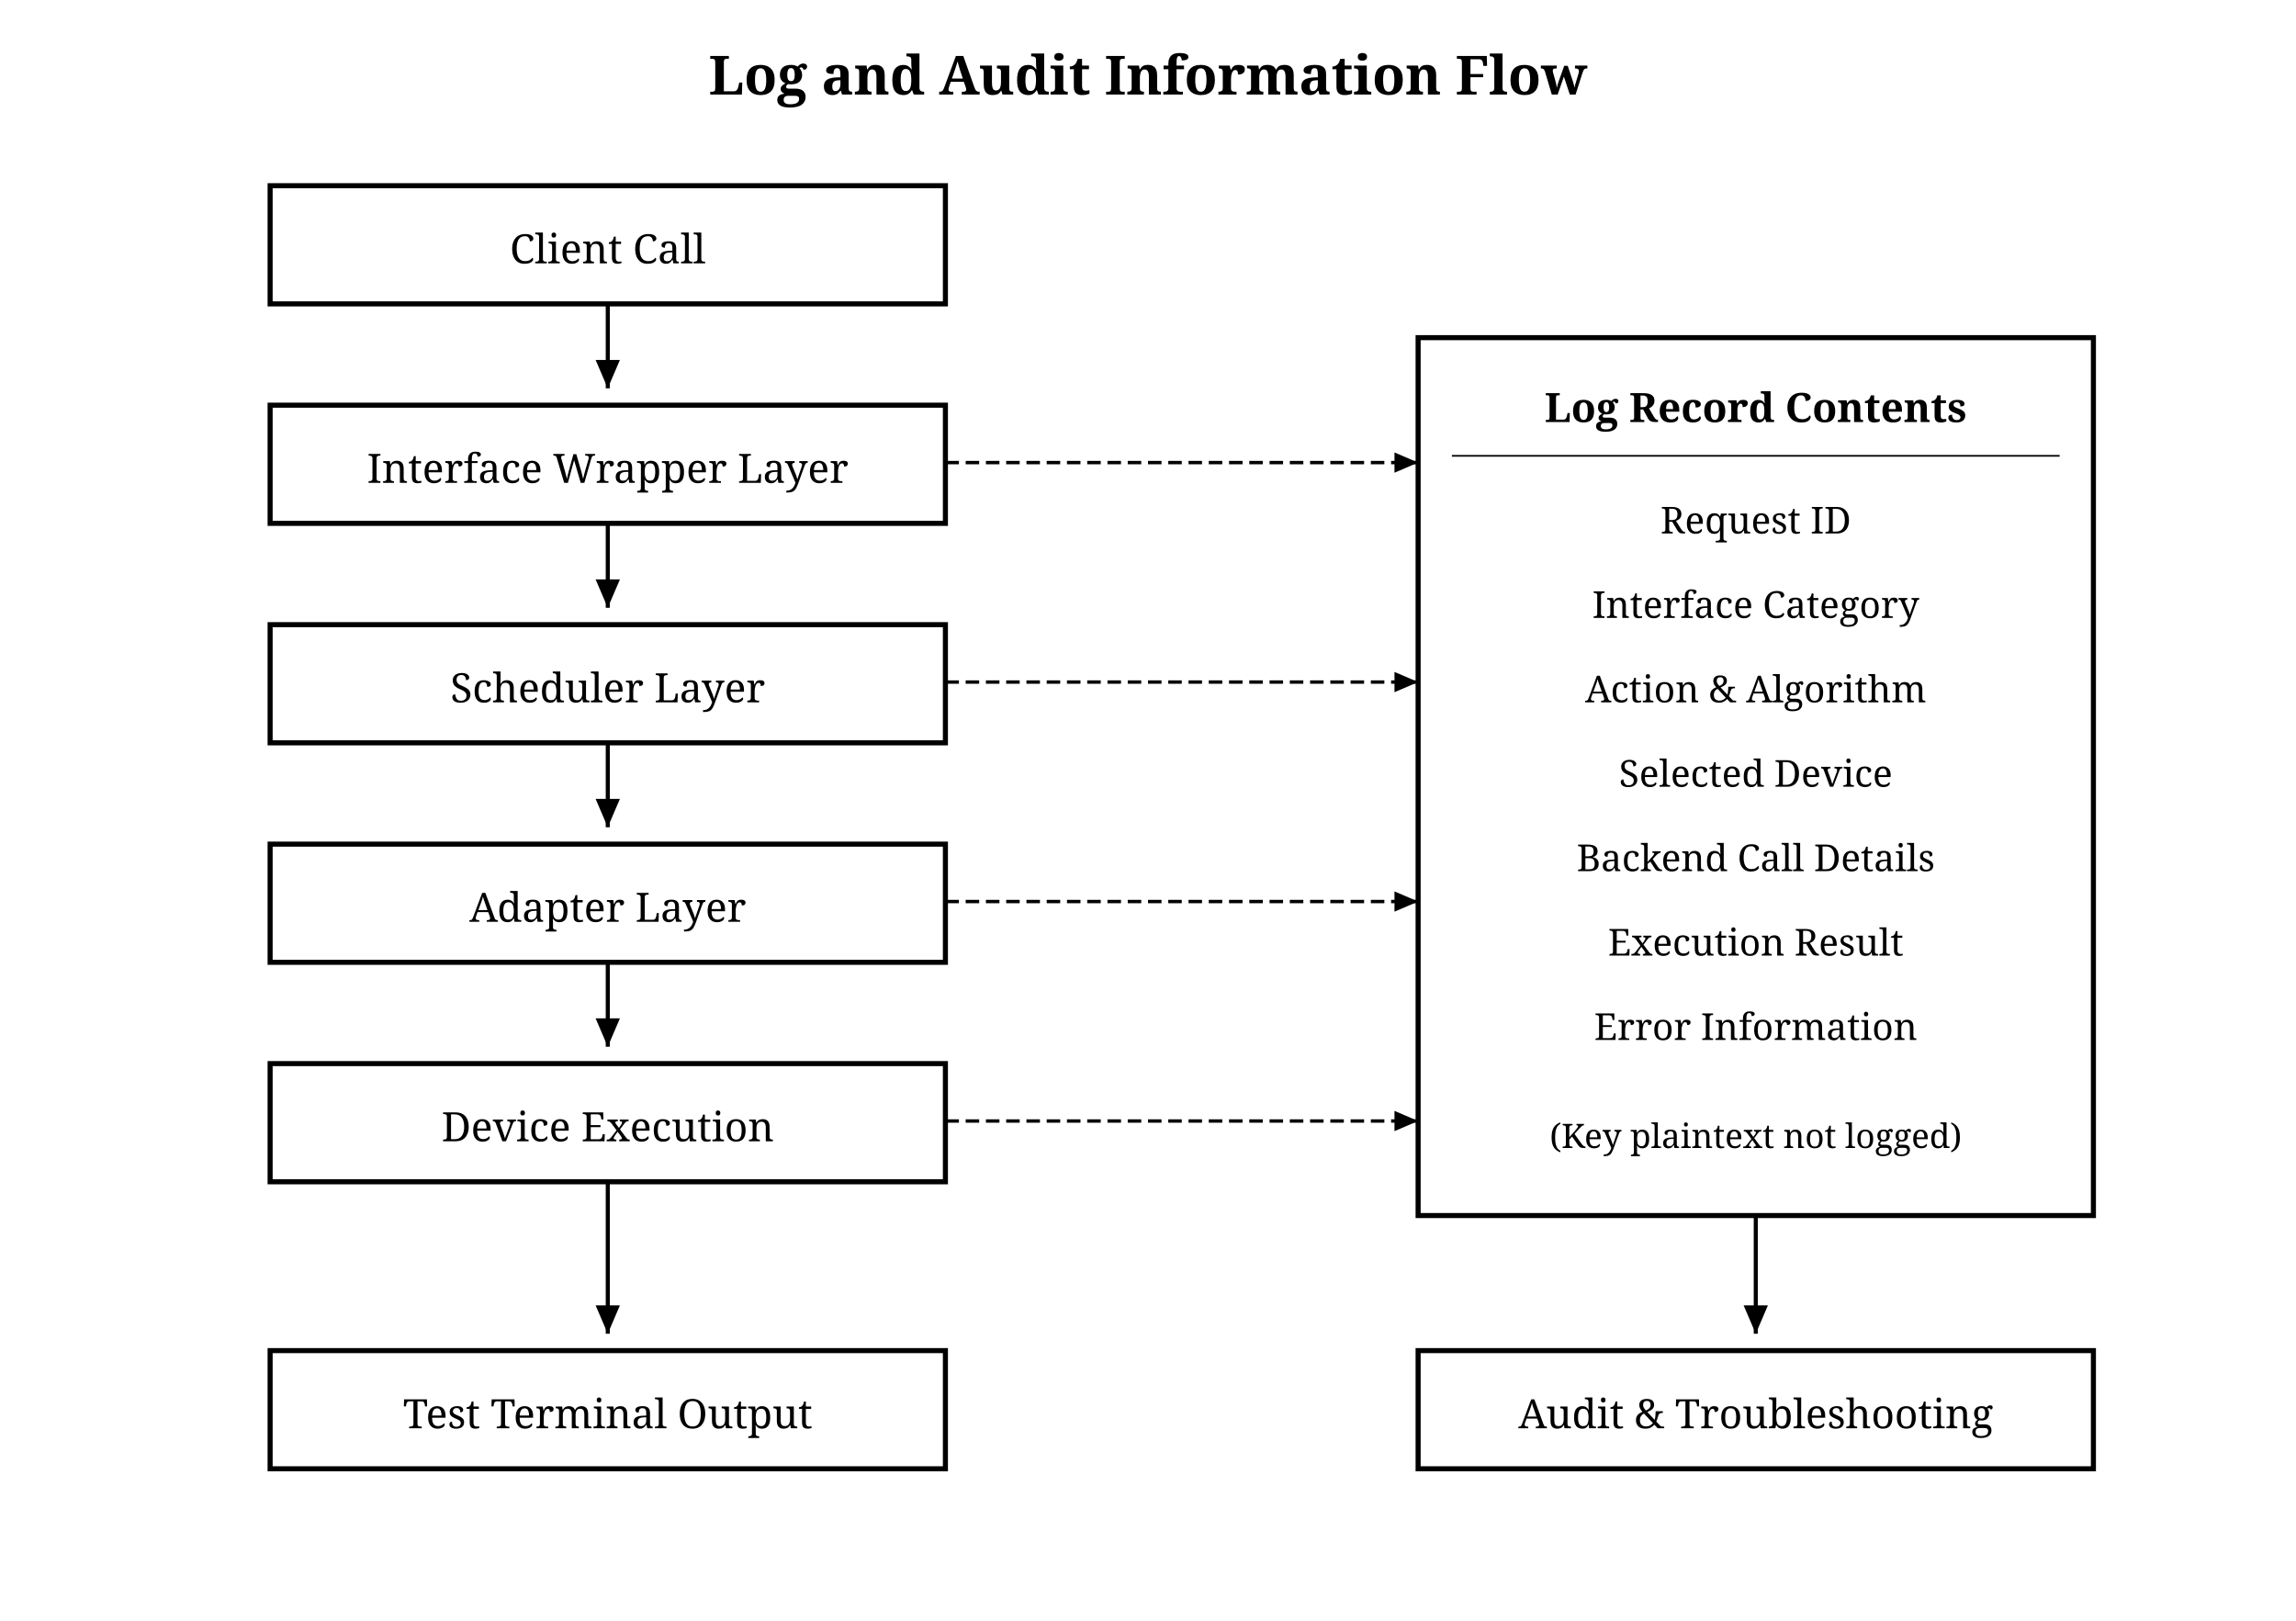
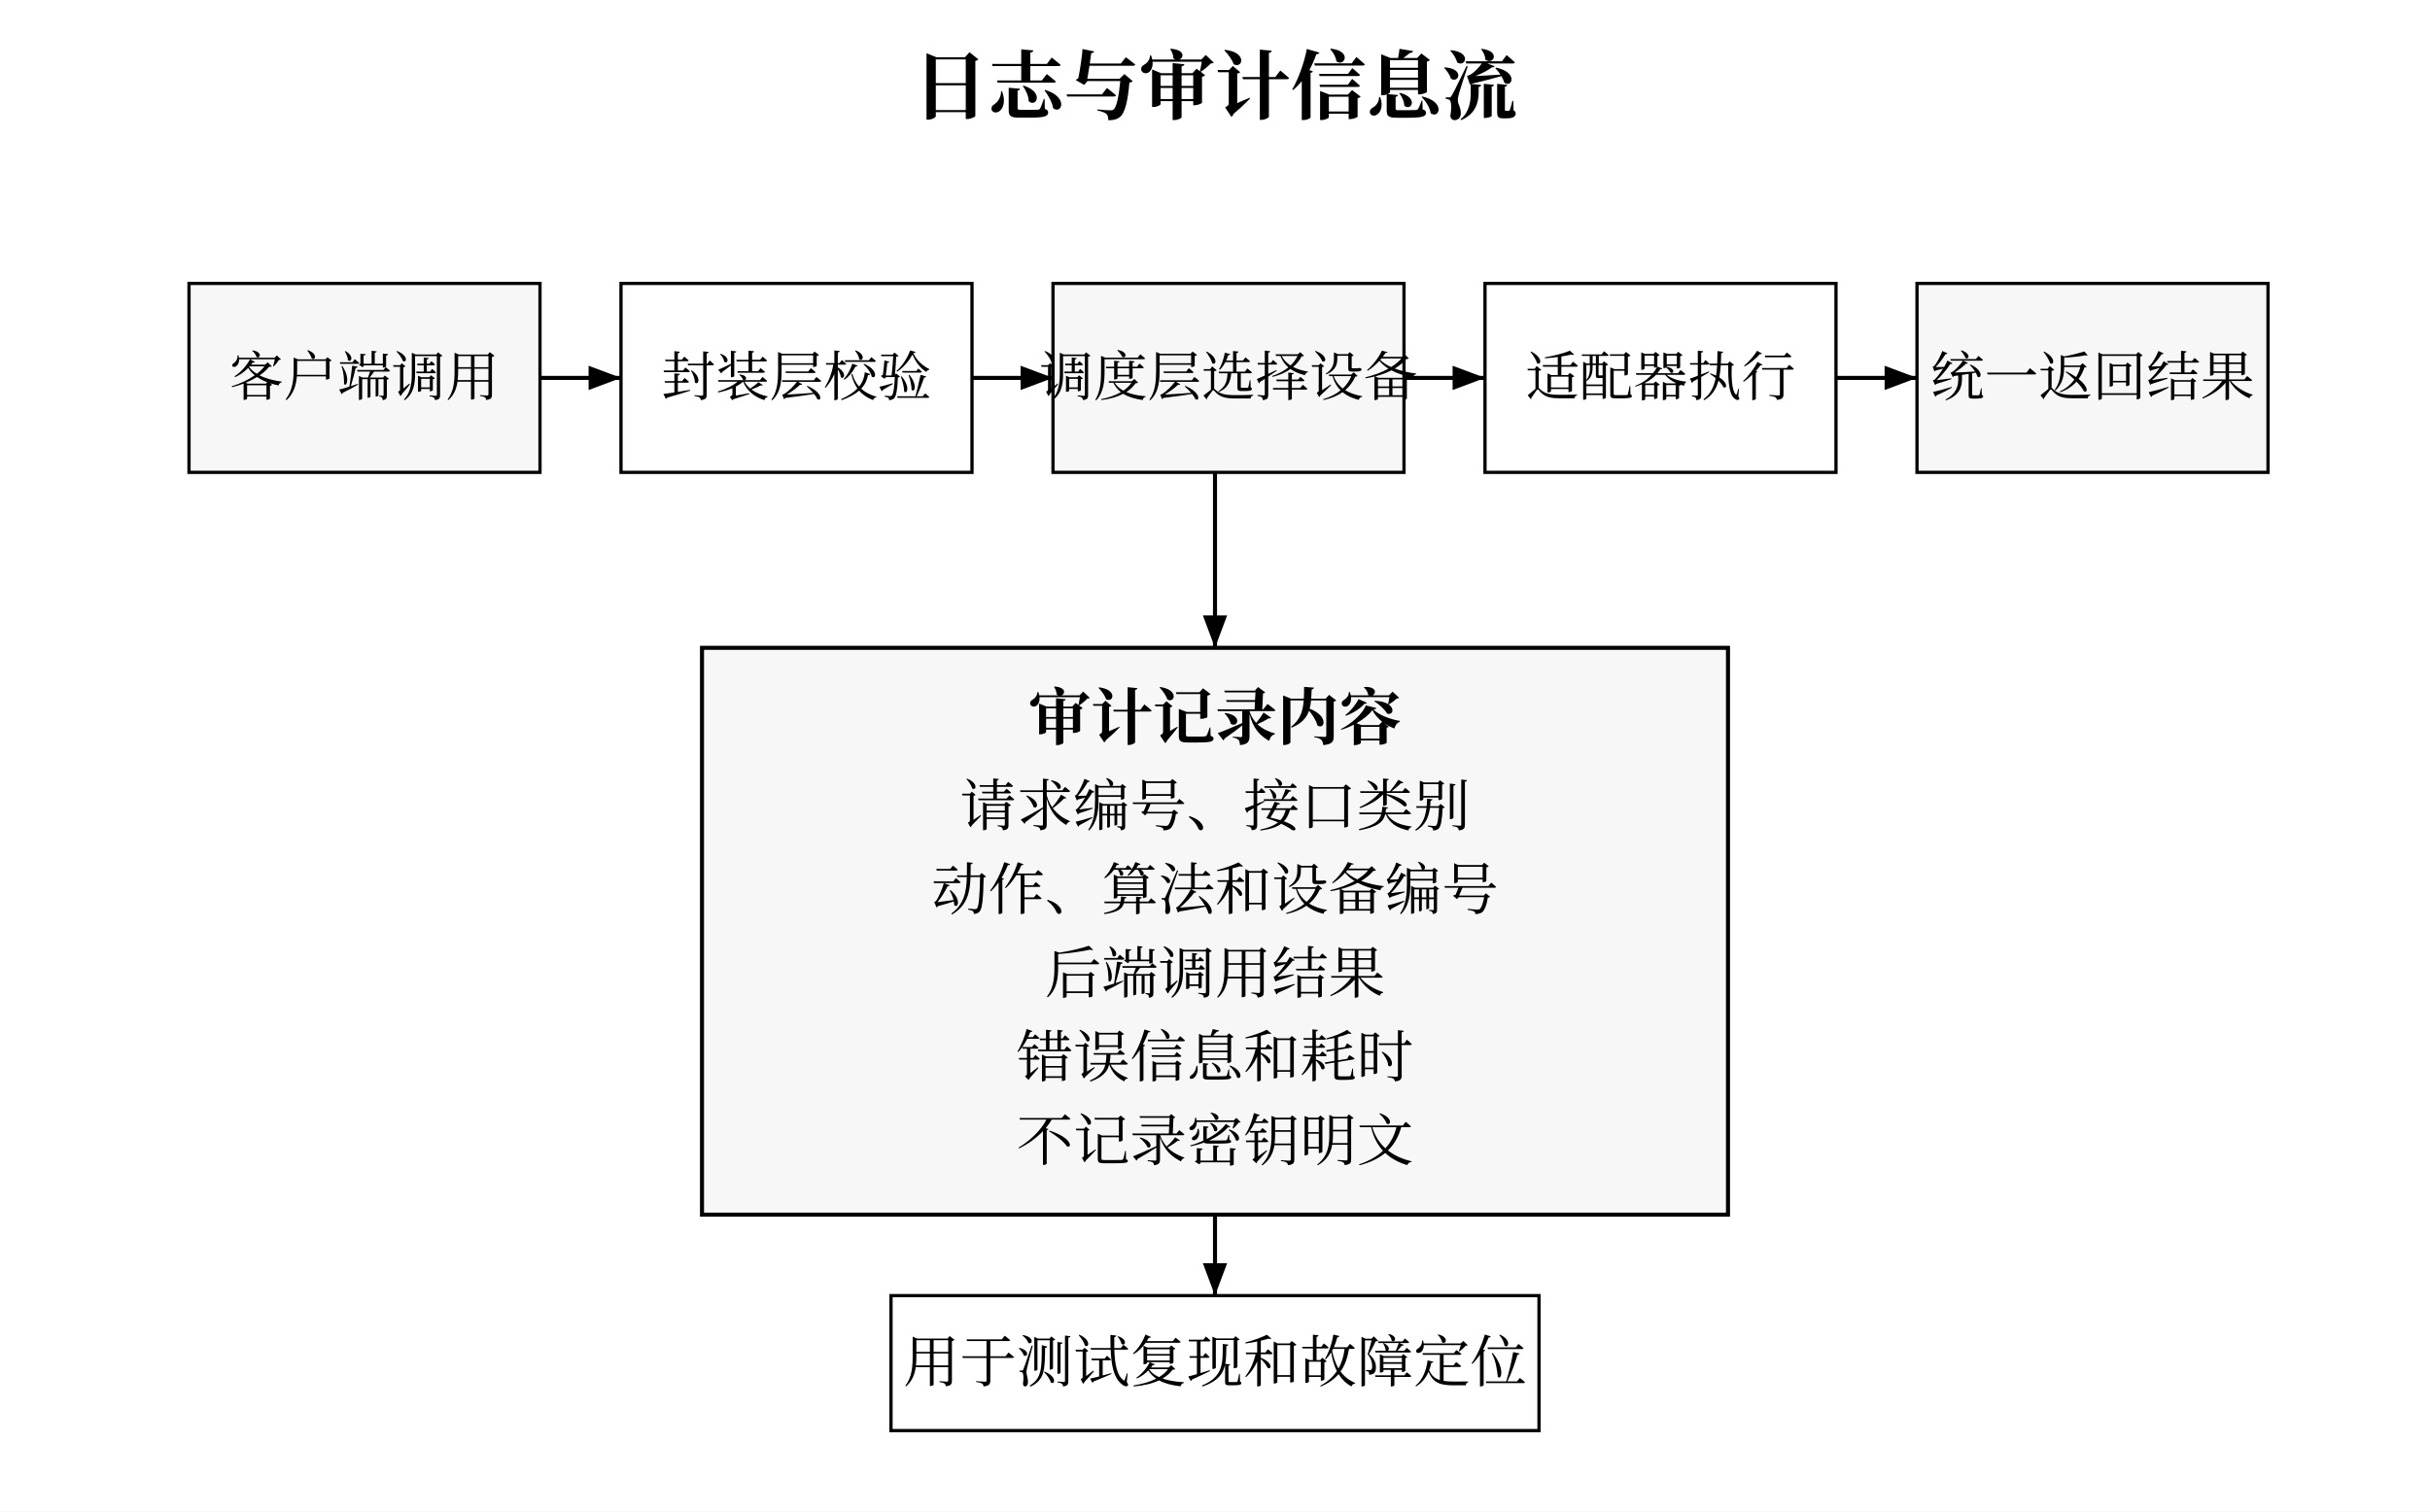
- <svg xmlns="http://www.w3.org/2000/svg" width="680" height="480" viewBox="0 0 680 480">
+ <svg xmlns="http://www.w3.org/2000/svg" width="900" height="560" viewBox="0 0 900 560">
  <defs>
-     <marker id="arr" markerWidth="8" markerHeight="8" refX="7" refY="3" orient="auto">
-       <path d="M0,0 L0,6 L7,3 z" fill="#000" />
+     <marker id="arrow" markerWidth="10" markerHeight="10" refX="8" refY="3" orient="auto" markerUnits="strokeWidth">
+       <path d="M0,0 L0,6 L8,3 z" fill="#000000" />
    </marker>
  </defs>
-   <rect width="100%" height="100%" fill="white" />
-   <text x="340" y="28" text-anchor="middle" font-family="SimSun, Microsoft YaHei, serif" font-size="16" font-weight="bold">Log and Audit Information Flow</text>
-   <rect x="80" y="55" width="200" height="35" fill="none" stroke="#000" stroke-width="1.5" />
-   <text x="180" y="78" text-anchor="middle" font-family="SimSun, Microsoft YaHei, serif" font-size="12">Client Call</text>
-   <line x1="180" y1="90" x2="180" y2="115" stroke="#000" stroke-width="1.2" marker-end="url(#arr)" />
-   <rect x="80" y="120" width="200" height="35" fill="none" stroke="#000" stroke-width="1.5" />
-   <text x="180" y="143" text-anchor="middle" font-family="SimSun, Microsoft YaHei, serif" font-size="12">Interface Wrapper Layer</text>
-   <line x1="180" y1="155" x2="180" y2="180" stroke="#000" stroke-width="1.2" marker-end="url(#arr)" />
-   <rect x="80" y="185" width="200" height="35" fill="none" stroke="#000" stroke-width="1.5" />
-   <text x="180" y="208" text-anchor="middle" font-family="SimSun, Microsoft YaHei, serif" font-size="12">Scheduler Layer</text>
-   <line x1="180" y1="220" x2="180" y2="245" stroke="#000" stroke-width="1.2" marker-end="url(#arr)" />
-   <rect x="80" y="250" width="200" height="35" fill="none" stroke="#000" stroke-width="1.5" />
-   <text x="180" y="273" text-anchor="middle" font-family="SimSun, Microsoft YaHei, serif" font-size="12">Adapter Layer</text>
-   <line x1="180" y1="285" x2="180" y2="310" stroke="#000" stroke-width="1.2" marker-end="url(#arr)" />
-   <rect x="80" y="315" width="200" height="35" fill="none" stroke="#000" stroke-width="1.5" />
-   <text x="180" y="338" text-anchor="middle" font-family="SimSun, Microsoft YaHei, serif" font-size="12">Device Execution</text>
-   <line x1="280" y1="137" x2="420" y2="137" stroke="#000" stroke-width="1" stroke-dasharray="4,2" marker-end="url(#arr)" />
-   <line x1="280" y1="202" x2="420" y2="202" stroke="#000" stroke-width="1" stroke-dasharray="4,2" marker-end="url(#arr)" />
-   <line x1="280" y1="267" x2="420" y2="267" stroke="#000" stroke-width="1" stroke-dasharray="4,2" marker-end="url(#arr)" />
-   <line x1="280" y1="332" x2="420" y2="332" stroke="#000" stroke-width="1" stroke-dasharray="4,2" marker-end="url(#arr)" />
-   <rect x="420" y="100" width="200" height="260" fill="none" stroke="#000" stroke-width="1.5" />
-   <text x="520" y="125" text-anchor="middle" font-family="SimSun, Microsoft YaHei, serif" font-size="12" font-weight="bold">Log Record Contents</text>
-   <line x1="430" y1="135" x2="610" y2="135" stroke="#000" stroke-width="0.5" />
-   <text x="520" y="158" text-anchor="middle" font-family="SimSun, Microsoft YaHei, serif" font-size="11">Request ID</text>
-   <text x="520" y="183" text-anchor="middle" font-family="SimSun, Microsoft YaHei, serif" font-size="11">Interface Category</text>
-   <text x="520" y="208" text-anchor="middle" font-family="SimSun, Microsoft YaHei, serif" font-size="11">Action &amp; Algorithm</text>
-   <text x="520" y="233" text-anchor="middle" font-family="SimSun, Microsoft YaHei, serif" font-size="11">Selected Device</text>
-   <text x="520" y="258" text-anchor="middle" font-family="SimSun, Microsoft YaHei, serif" font-size="11">Backend Call Details</text>
-   <text x="520" y="283" text-anchor="middle" font-family="SimSun, Microsoft YaHei, serif" font-size="11">Execution Result</text>
-   <text x="520" y="308" text-anchor="middle" font-family="SimSun, Microsoft YaHei, serif" font-size="11">Error Information</text>
-   <text x="520" y="340" text-anchor="middle" font-family="SimSun, Microsoft YaHei, serif" font-size="10">(Key plaintext not logged)</text>
-   <line x1="520" y1="360" x2="520" y2="395" stroke="#000" stroke-width="1.2" marker-end="url(#arr)" />
-   <line x1="180" y1="350" x2="180" y2="395" stroke="#000" stroke-width="1.2" marker-end="url(#arr)" />
-   <rect x="80" y="400" width="200" height="35" fill="none" stroke="#000" stroke-width="1.5" />
-   <text x="180" y="423" text-anchor="middle" font-family="SimSun, Microsoft YaHei, serif" font-size="12">Test Terminal Output</text>
-   <rect x="420" y="400" width="200" height="35" fill="none" stroke="#000" stroke-width="1.5" />
-   <text x="520" y="423" text-anchor="middle" font-family="SimSun, Microsoft YaHei, serif" font-size="12">Audit &amp; Troubleshooting</text>
+   <rect x="0" y="0" width="900" height="560" fill="#ffffff" />
+   <text x="450" y="42" font-family="SimSun, Songti SC, Noto Serif CJK SC, Microsoft YaHei, Arial, sans-serif" font-size="28" font-weight="bold" text-anchor="middle" fill="#000000">日志与审计信息流</text>
+   <rect x="70" y="105" width="130" height="70" rx="0" ry="0" fill="#f7f7f7" stroke="#000000" stroke-width="1.2" />
+   <text x="135.0" y="146.667" font-family="SimSun, Songti SC, Noto Serif CJK SC, Microsoft YaHei, Arial, sans-serif" font-size="20" font-weight="normal" text-anchor="middle" fill="#000000">客户端调用</text>
+   <line x1="200" y1="140" x2="230" y2="140" stroke="#000000" stroke-width="1.5" marker-end="url(#arrow)" />
+   <rect x="230" y="105" width="130" height="70" rx="0" ry="0" fill="#ffffff" stroke="#000000" stroke-width="1.2" />
+   <text x="295.0" y="146.667" font-family="SimSun, Songti SC, Noto Serif CJK SC, Microsoft YaHei, Arial, sans-serif" font-size="20" font-weight="normal" text-anchor="middle" fill="#000000">封装层校验</text>
+   <line x1="360" y1="140" x2="390" y2="140" stroke="#000000" stroke-width="1.5" marker-end="url(#arrow)" />
+   <rect x="390" y="105" width="130" height="70" rx="0" ry="0" fill="#f7f7f7" stroke="#000000" stroke-width="1.2" />
+   <text x="455.0" y="146.667" font-family="SimSun, Songti SC, Noto Serif CJK SC, Microsoft YaHei, Arial, sans-serif" font-size="20" font-weight="normal" text-anchor="middle" fill="#000000">调度层选择设备</text>
+   <line x1="520" y1="140" x2="550" y2="140" stroke="#000000" stroke-width="1.5" marker-end="url(#arrow)" />
+   <rect x="550" y="105" width="130" height="70" rx="0" ry="0" fill="#ffffff" stroke="#000000" stroke-width="1.2" />
+   <text x="615.0" y="146.667" font-family="SimSun, Songti SC, Noto Serif CJK SC, Microsoft YaHei, Arial, sans-serif" font-size="20" font-weight="normal" text-anchor="middle" fill="#000000">适配器执行</text>
+   <line x1="680" y1="140" x2="710" y2="140" stroke="#000000" stroke-width="1.5" marker-end="url(#arrow)" />
+   <rect x="710" y="105" width="130" height="70" rx="0" ry="0" fill="#f7f7f7" stroke="#000000" stroke-width="1.2" />
+   <text x="775.0" y="146.667" font-family="SimSun, Songti SC, Noto Serif CJK SC, Microsoft YaHei, Arial, sans-serif" font-size="20" font-weight="normal" text-anchor="middle" fill="#000000">统一返回结果</text>
+   <rect x="260" y="240" width="380" height="210" rx="0" ry="0" fill="#f7f7f7" stroke="#000000" stroke-width="1.5" />
+   <text x="450.0" y="274" font-family="SimSun, Songti SC, Noto Serif CJK SC, Microsoft YaHei, Arial, sans-serif" font-size="23" font-weight="bold" text-anchor="middle" fill="#000000">审计记录内容</text>
+   <text x="450.0" y="306" font-family="SimSun, Songti SC, Noto Serif CJK SC, Microsoft YaHei, Arial, sans-serif" font-size="21" font-weight="normal" text-anchor="middle" fill="#000000">请求编号、接口类别</text>
+   <text x="450.0" y="337" font-family="SimSun, Songti SC, Noto Serif CJK SC, Microsoft YaHei, Arial, sans-serif" font-size="21" font-weight="normal" text-anchor="middle" fill="#000000">动作、算法和设备编号</text>
+   <text x="450.0" y="368" font-family="SimSun, Songti SC, Noto Serif CJK SC, Microsoft YaHei, Arial, sans-serif" font-size="21" font-weight="normal" text-anchor="middle" fill="#000000">后端调用结果</text>
+   <text x="450.0" y="399" font-family="SimSun, Songti SC, Noto Serif CJK SC, Microsoft YaHei, Arial, sans-serif" font-size="21" font-weight="normal" text-anchor="middle" fill="#000000">错误信息和耗时</text>
+   <text x="450.0" y="430" font-family="SimSun, Songti SC, Noto Serif CJK SC, Microsoft YaHei, Arial, sans-serif" font-size="21" font-weight="normal" text-anchor="middle" fill="#000000">不记录密钥明文</text>
+   <line x1="450" y1="175" x2="450" y2="240" stroke="#000000" stroke-width="1.5" marker-end="url(#arrow)" />
+   <rect x="330" y="480" width="240" height="50" rx="0" ry="0" fill="#ffffff" stroke="#000000" stroke-width="1.2" />
+   <text x="450.0" y="512.0" font-family="SimSun, Songti SC, Noto Serif CJK SC, Microsoft YaHei, Arial, sans-serif" font-size="21" font-weight="normal" text-anchor="middle" fill="#000000">用于测试复现和故障定位</text>
+   <line x1="450" y1="450" x2="450" y2="480" stroke="#000000" stroke-width="1.5" marker-end="url(#arrow)" />
</svg>
